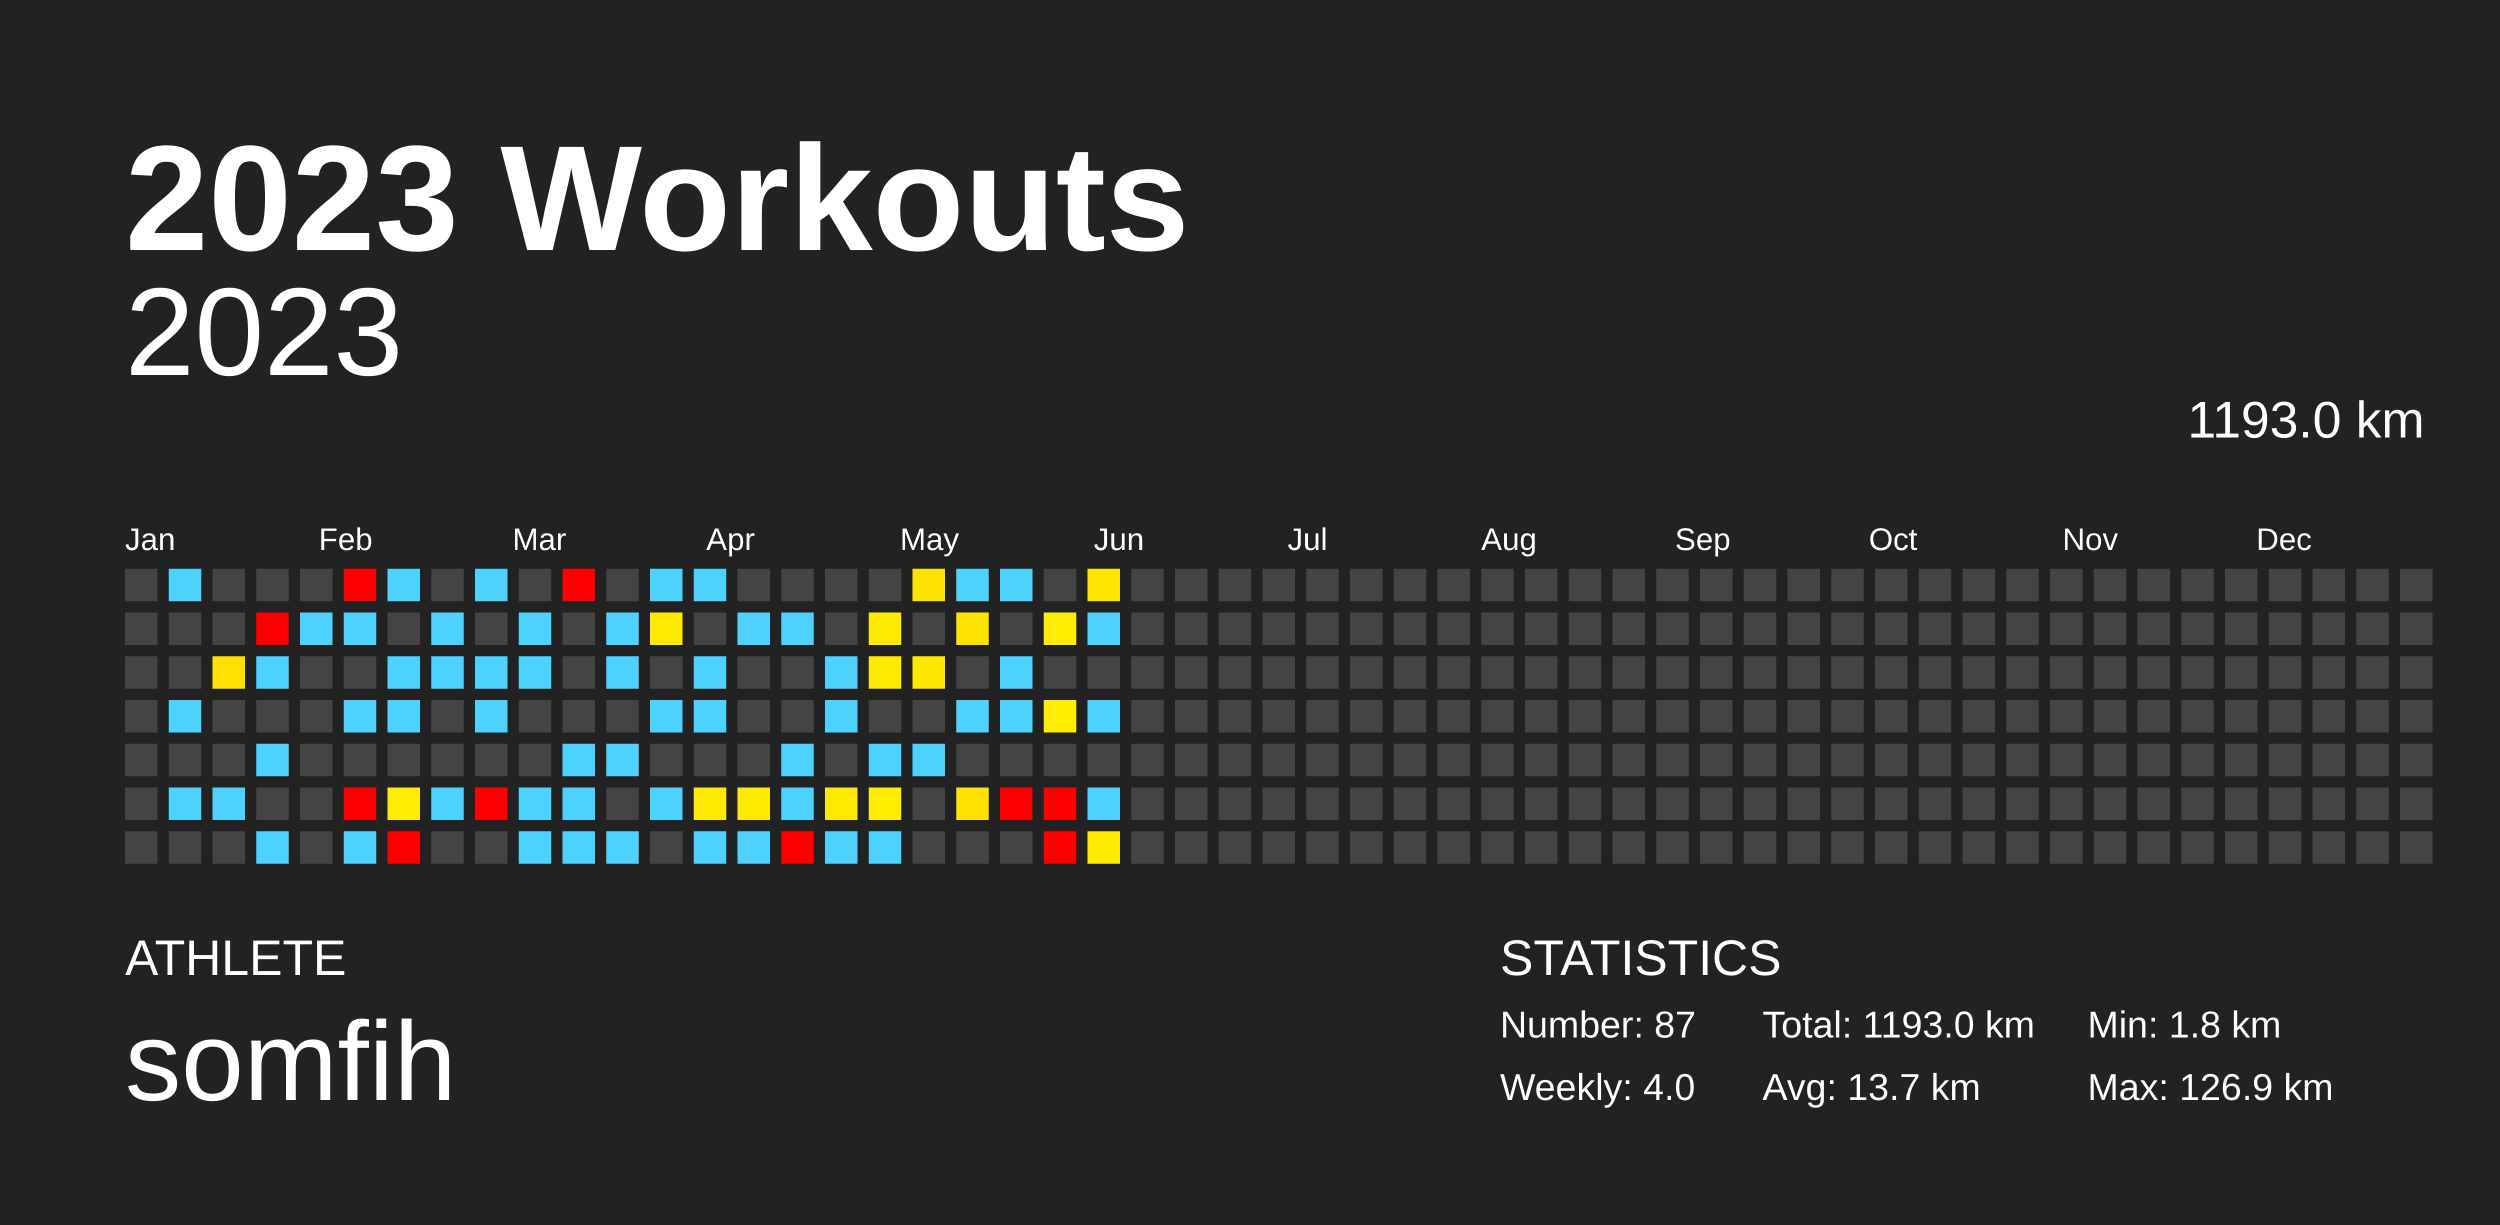
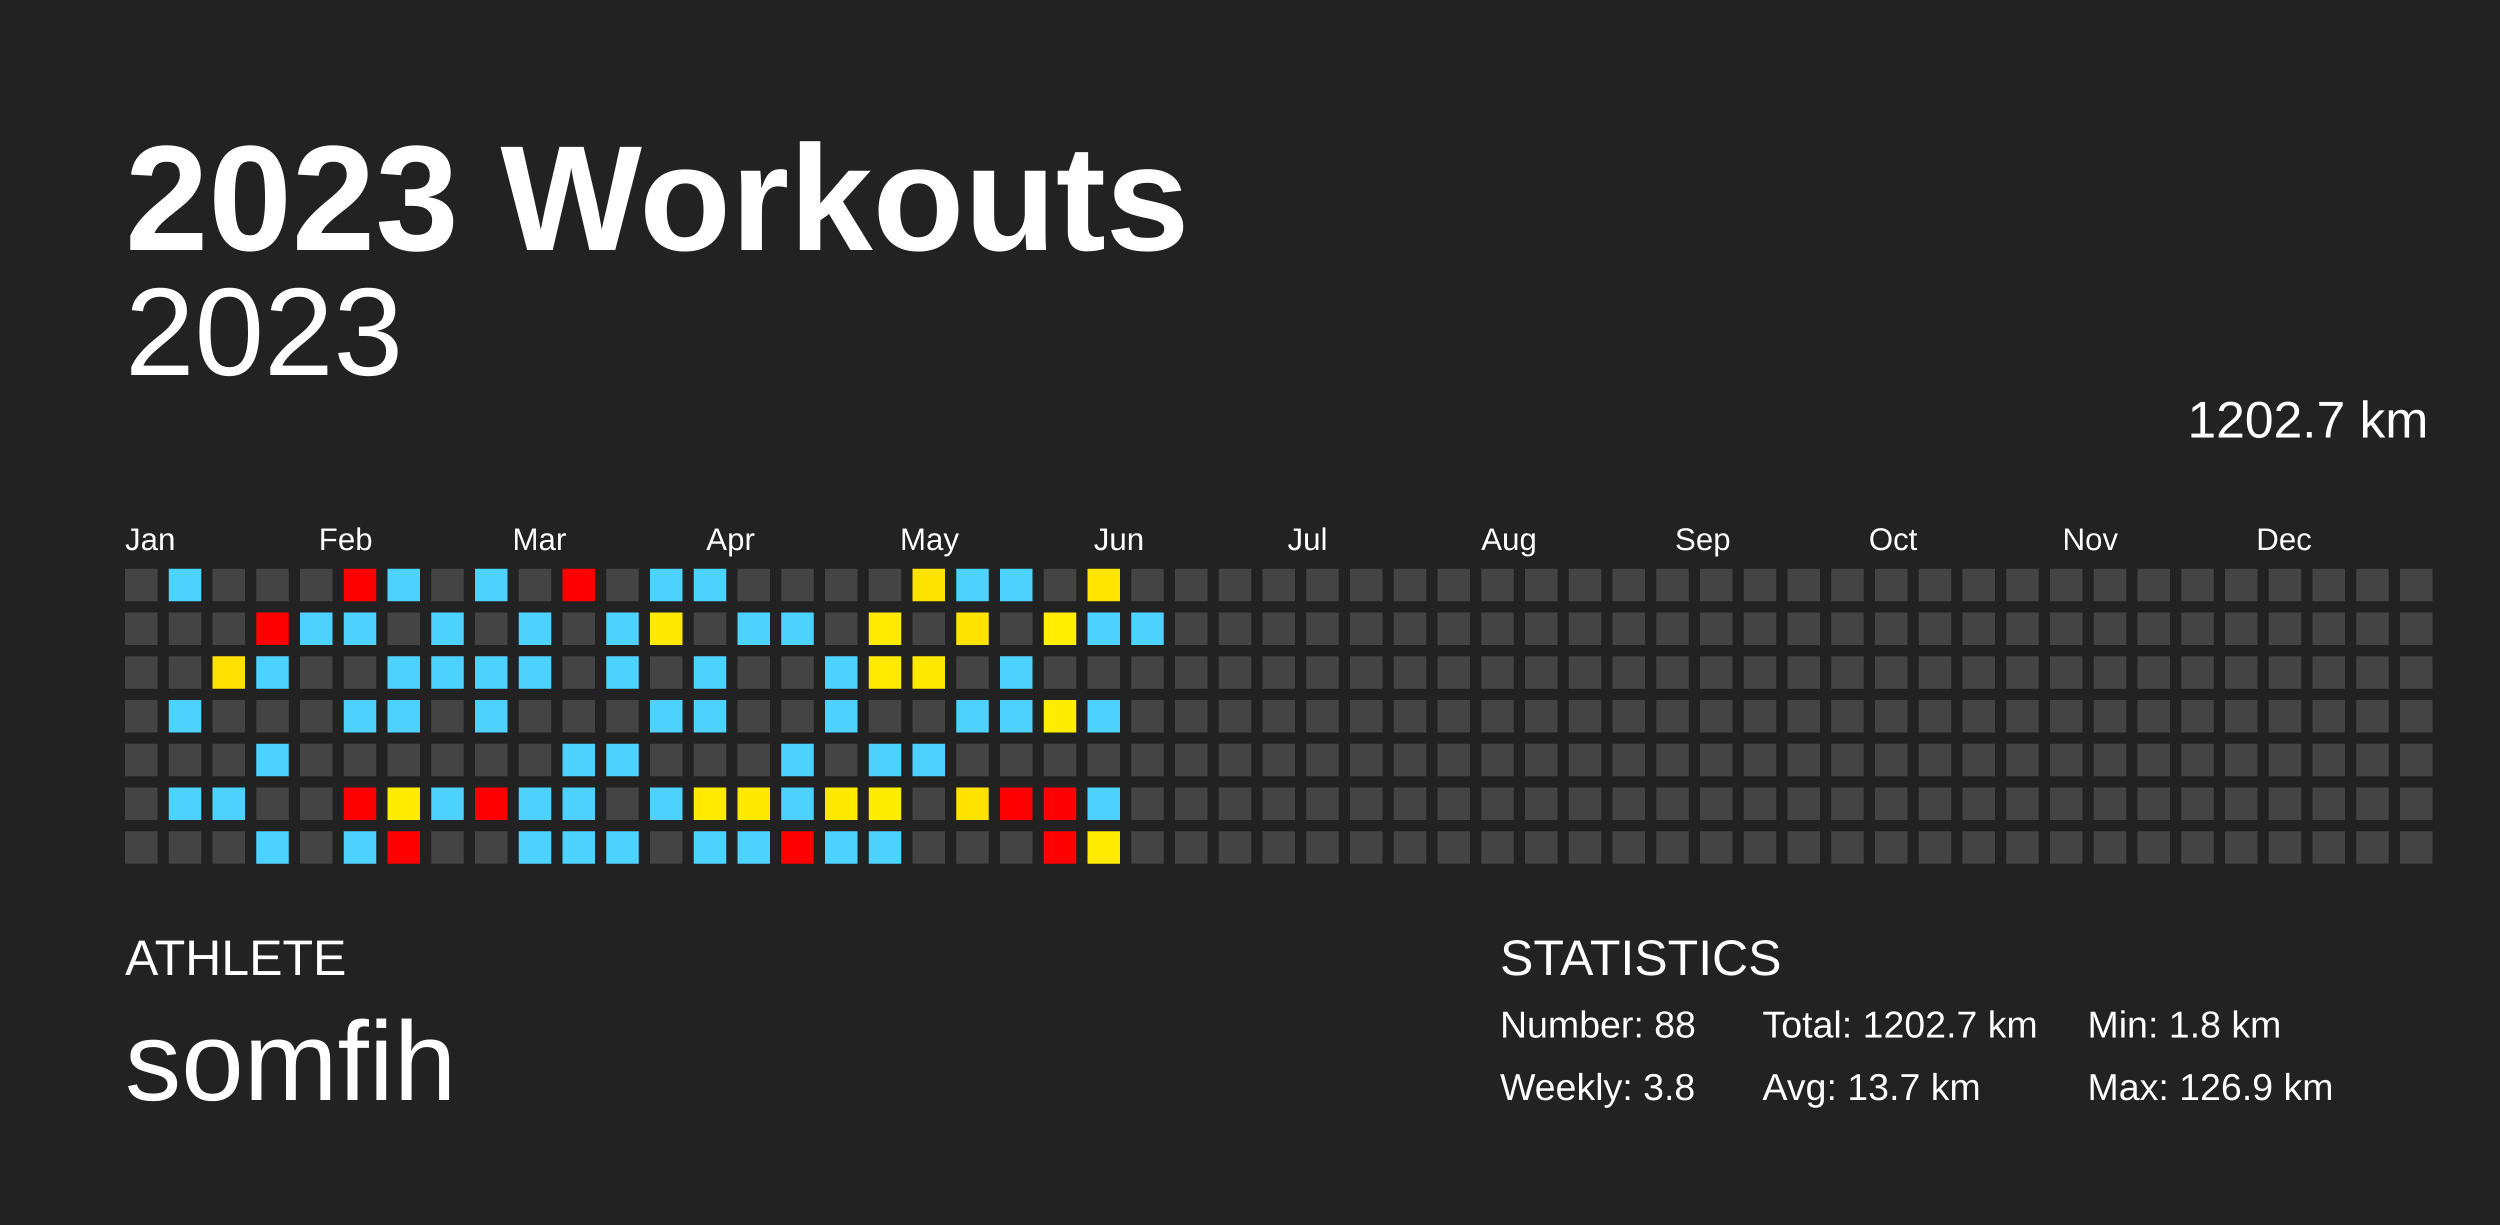
<svg xmlns="http://www.w3.org/2000/svg" baseProfile="full" height="98mm" version="1.1" viewBox="0,0,200,98" width="200mm">
  <defs />
  <rect fill="#222222" height="98" width="200" x="0" y="0" />
  <text fill="#FFFFFF" style="font-size:12px; font-family:Arial; font-weight:bold;" x="10" y="20">2023 Workouts</text>
  <text fill="#FFFFFF" style="font-size:4px; font-family:Arial" x="10" y="78">ATHLETE</text>
  <text fill="#FFFFFF" style="font-size:9px; font-family:Arial" x="10" y="88">somfih</text>
  <text fill="#FFFFFF" style="font-size:4px; font-family:Arial" x="120" y="78">STATISTICS</text>
-   <text fill="#FFFFFF" style="font-size:3px; font-family:Arial" x="120" y="83">Number: 87</text>
-   <text fill="#FFFFFF" style="font-size:3px; font-family:Arial" x="120" y="88">Weekly: 4.0</text>
-   <text fill="#FFFFFF" style="font-size:3px; font-family:Arial" x="141" y="83">Total: 1193.0 km</text>
+   <text fill="#FFFFFF" style="font-size:3px; font-family:Arial" x="120" y="83">Number: 88</text>
+   <text fill="#FFFFFF" style="font-size:3px; font-family:Arial" x="120" y="88">Weekly: 3.8</text>
+   <text fill="#FFFFFF" style="font-size:3px; font-family:Arial" x="141" y="83">Total: 1202.7 km</text>
  <text fill="#FFFFFF" style="font-size:3px; font-family:Arial" x="141" y="88">Avg: 13.7 km</text>
  <text fill="#FFFFFF" style="font-size:3px; font-family:Arial" x="167" y="83">Min: 1.8 km</text>
  <text fill="#FFFFFF" style="font-size:3px; font-family:Arial" x="167" y="88">Max: 126.9 km</text>
  <text alignment-baseline="hanging" fill="#FFFFFF" style="font-size:10.0px; font-family:Arial;" x="10" y="30">2023</text>
-   <text alignment-baseline="hanging" fill="#FFFFFF" style="font-size:4.125px; font-family:Arial;" x="175" y="35">1193.0 km</text>
+   <text alignment-baseline="hanging" fill="#FFFFFF" style="font-size:4.125px; font-family:Arial;" x="175" y="35">1202.7 km</text>
  <text fill="#FFFFFF" style="font-size:2.5px; font-family:Arial" x="10.0" y="44">Jan</text>
  <text fill="#FFFFFF" style="font-size:2.5px; font-family:Arial" x="25.5" y="44">Feb</text>
  <text fill="#FFFFFF" style="font-size:2.5px; font-family:Arial" x="41.0" y="44">Mar</text>
  <text fill="#FFFFFF" style="font-size:2.5px; font-family:Arial" x="56.5" y="44">Apr</text>
  <text fill="#FFFFFF" style="font-size:2.5px; font-family:Arial" x="72.0" y="44">May</text>
  <text fill="#FFFFFF" style="font-size:2.5px; font-family:Arial" x="87.5" y="44">Jun</text>
  <text fill="#FFFFFF" style="font-size:2.5px; font-family:Arial" x="103.0" y="44">Jul</text>
  <text fill="#FFFFFF" style="font-size:2.5px; font-family:Arial" x="118.5" y="44">Aug</text>
  <text fill="#FFFFFF" style="font-size:2.5px; font-family:Arial" x="134.0" y="44">Sep</text>
  <text fill="#FFFFFF" style="font-size:2.5px; font-family:Arial" x="149.5" y="44">Oct</text>
  <text fill="#FFFFFF" style="font-size:2.5px; font-family:Arial" x="165.0" y="44">Nov</text>
  <text fill="#FFFFFF" style="font-size:2.5px; font-family:Arial" x="180.5" y="44">Dec</text>
  <rect fill="#444444" height="2.6" width="2.6" x="10.0" y="45.5" />
  <rect fill="#444444" height="2.6" width="2.6" x="10.0" y="49.0" />
  <rect fill="#444444" height="2.6" width="2.6" x="10.0" y="52.5" />
  <rect fill="#444444" height="2.6" width="2.6" x="10.0" y="56.0" />
  <rect fill="#444444" height="2.6" width="2.6" x="10.0" y="59.5" />
  <rect fill="#444444" height="2.6" width="2.6" x="10.0" y="63.0" />
  <rect fill="#444444" height="2.6" width="2.6" x="10.0" y="66.5" />
  <rect fill="#4dd2ff" height="2.6" width="2.6" x="13.5" y="45.5" />
  <rect fill="#444444" height="2.6" width="2.6" x="13.5" y="49.0" />
  <rect fill="#444444" height="2.6" width="2.6" x="13.5" y="52.5" />
  <rect fill="#4dd2ff" height="2.6" width="2.6" x="13.5" y="56.0" />
  <rect fill="#444444" height="2.6" width="2.6" x="13.5" y="59.5" />
  <rect fill="#4dd2ff" height="2.6" width="2.6" x="13.5" y="63.0" />
  <rect fill="#444444" height="2.6" width="2.6" x="13.5" y="66.5" />
  <rect fill="#444444" height="2.6" width="2.6" x="17.0" y="45.5" />
  <rect fill="#444444" height="2.6" width="2.6" x="17.0" y="49.0" />
  <rect fill="#ffe100" height="2.6" width="2.6" x="17.0" y="52.5" />
  <rect fill="#444444" height="2.6" width="2.6" x="17.0" y="56.0" />
  <rect fill="#444444" height="2.6" width="2.6" x="17.0" y="59.5" />
  <rect fill="#4dd2ff" height="2.6" width="2.6" x="17.0" y="63.0" />
  <rect fill="#444444" height="2.6" width="2.6" x="17.0" y="66.5" />
  <rect fill="#444444" height="2.6" width="2.6" x="20.5" y="45.5" />
  <rect fill="red" height="2.6" width="2.6" x="20.5" y="49.0" />
  <rect fill="#4dd2ff" height="2.6" width="2.6" x="20.5" y="52.5" />
  <rect fill="#444444" height="2.6" width="2.6" x="20.5" y="56.0" />
  <rect fill="#4dd2ff" height="2.6" width="2.6" x="20.5" y="59.5" />
  <rect fill="#444444" height="2.6" width="2.6" x="20.5" y="63.0" />
  <rect fill="#4dd2ff" height="2.6" width="2.6" x="20.5" y="66.5" />
  <rect fill="#444444" height="2.6" width="2.6" x="24.0" y="45.5" />
  <rect fill="#4dd2ff" height="2.6" width="2.6" x="24.0" y="49.0" />
  <rect fill="#444444" height="2.6" width="2.6" x="24.0" y="52.5" />
  <rect fill="#444444" height="2.6" width="2.6" x="24.0" y="56.0" />
  <rect fill="#444444" height="2.6" width="2.6" x="24.0" y="59.5" />
  <rect fill="#444444" height="2.6" width="2.6" x="24.0" y="63.0" />
  <rect fill="#444444" height="2.6" width="2.6" x="24.0" y="66.5" />
  <rect fill="red" height="2.6" width="2.6" x="27.5" y="45.5" />
  <rect fill="#4dd2ff" height="2.6" width="2.6" x="27.5" y="49.0" />
  <rect fill="#444444" height="2.6" width="2.6" x="27.5" y="52.5" />
  <rect fill="#4dd2ff" height="2.6" width="2.6" x="27.5" y="56.0" />
  <rect fill="#444444" height="2.6" width="2.6" x="27.5" y="59.5" />
  <rect fill="red" height="2.6" width="2.6" x="27.5" y="63.0" />
  <rect fill="#4dd2ff" height="2.6" width="2.6" x="27.5" y="66.5" />
  <rect fill="#4dd2ff" height="2.6" width="2.6" x="31.0" y="45.5" />
  <rect fill="#444444" height="2.6" width="2.6" x="31.0" y="49.0" />
  <rect fill="#4dd2ff" height="2.6" width="2.6" x="31.0" y="52.5" />
  <rect fill="#4dd2ff" height="2.6" width="2.6" x="31.0" y="56.0" />
  <rect fill="#444444" height="2.6" width="2.6" x="31.0" y="59.5" />
  <rect fill="#ffec00" height="2.6" width="2.6" x="31.0" y="63.0" />
  <rect fill="red" height="2.6" width="2.6" x="31.0" y="66.5" />
  <rect fill="#444444" height="2.6" width="2.6" x="34.5" y="45.5" />
  <rect fill="#4dd2ff" height="2.6" width="2.6" x="34.5" y="49.0" />
  <rect fill="#4dd2ff" height="2.6" width="2.6" x="34.5" y="52.5" />
  <rect fill="#444444" height="2.6" width="2.6" x="34.5" y="56.0" />
  <rect fill="#444444" height="2.6" width="2.6" x="34.5" y="59.5" />
  <rect fill="#4dd2ff" height="2.6" width="2.6" x="34.5" y="63.0" />
  <rect fill="#444444" height="2.6" width="2.6" x="34.5" y="66.5" />
  <rect fill="#4dd2ff" height="2.6" width="2.6" x="38.0" y="45.5" />
  <rect fill="#444444" height="2.6" width="2.6" x="38.0" y="49.0" />
  <rect fill="#4dd2ff" height="2.6" width="2.6" x="38.0" y="52.5" />
  <rect fill="#4dd2ff" height="2.6" width="2.6" x="38.0" y="56.0" />
  <rect fill="#444444" height="2.6" width="2.6" x="38.0" y="59.5" />
  <rect fill="red" height="2.6" width="2.6" x="38.0" y="63.0" />
  <rect fill="#444444" height="2.6" width="2.6" x="38.0" y="66.5" />
  <rect fill="#444444" height="2.6" width="2.6" x="41.5" y="45.5" />
  <rect fill="#4dd2ff" height="2.6" width="2.6" x="41.5" y="49.0" />
  <rect fill="#4dd2ff" height="2.6" width="2.6" x="41.5" y="52.5" />
  <rect fill="#444444" height="2.6" width="2.6" x="41.5" y="56.0" />
  <rect fill="#444444" height="2.6" width="2.6" x="41.5" y="59.5" />
  <rect fill="#4dd2ff" height="2.6" width="2.6" x="41.5" y="63.0" />
  <rect fill="#4dd2ff" height="2.6" width="2.6" x="41.5" y="66.5" />
  <rect fill="red" height="2.6" width="2.6" x="45.0" y="45.5" />
  <rect fill="#444444" height="2.6" width="2.6" x="45.0" y="49.0" />
  <rect fill="#444444" height="2.6" width="2.6" x="45.0" y="52.5" />
  <rect fill="#444444" height="2.6" width="2.6" x="45.0" y="56.0" />
  <rect fill="#4dd2ff" height="2.6" width="2.6" x="45.0" y="59.5" />
  <rect fill="#4dd2ff" height="2.6" width="2.6" x="45.0" y="63.0" />
  <rect fill="#4dd2ff" height="2.6" width="2.6" x="45.0" y="66.5" />
  <rect fill="#444444" height="2.6" width="2.6" x="48.5" y="45.5" />
  <rect fill="#4dd2ff" height="2.6" width="2.6" x="48.5" y="49.0" />
  <rect fill="#4dd2ff" height="2.6" width="2.6" x="48.5" y="52.5" />
  <rect fill="#444444" height="2.6" width="2.6" x="48.5" y="56.0" />
  <rect fill="#4dd2ff" height="2.6" width="2.6" x="48.5" y="59.5" />
  <rect fill="#444444" height="2.6" width="2.6" x="48.5" y="63.0" />
  <rect fill="#4dd2ff" height="2.6" width="2.6" x="48.5" y="66.5" />
  <rect fill="#4dd2ff" height="2.6" width="2.6" x="52.0" y="45.5" />
  <rect fill="#ffe900" height="2.6" width="2.6" x="52.0" y="49.0" />
  <rect fill="#444444" height="2.6" width="2.6" x="52.0" y="52.5" />
  <rect fill="#4dd2ff" height="2.6" width="2.6" x="52.0" y="56.0" />
  <rect fill="#444444" height="2.6" width="2.6" x="52.0" y="59.5" />
  <rect fill="#4dd2ff" height="2.6" width="2.6" x="52.0" y="63.0" />
  <rect fill="#444444" height="2.6" width="2.6" x="52.0" y="66.5" />
  <rect fill="#4dd2ff" height="2.6" width="2.6" x="55.5" y="45.5" />
  <rect fill="#444444" height="2.6" width="2.6" x="55.5" y="49.0" />
  <rect fill="#4dd2ff" height="2.6" width="2.6" x="55.5" y="52.5" />
  <rect fill="#4dd2ff" height="2.6" width="2.6" x="55.5" y="56.0" />
  <rect fill="#444444" height="2.6" width="2.6" x="55.5" y="59.5" />
  <rect fill="#ffea00" height="2.6" width="2.6" x="55.5" y="63.0" />
  <rect fill="#4dd2ff" height="2.6" width="2.6" x="55.5" y="66.5" />
  <rect fill="#444444" height="2.6" width="2.6" x="59.0" y="45.5" />
  <rect fill="#4dd2ff" height="2.6" width="2.6" x="59.0" y="49.0" />
  <rect fill="#444444" height="2.6" width="2.6" x="59.0" y="52.5" />
  <rect fill="#444444" height="2.6" width="2.6" x="59.0" y="56.0" />
  <rect fill="#444444" height="2.6" width="2.6" x="59.0" y="59.5" />
  <rect fill="#ffe900" height="2.6" width="2.6" x="59.0" y="63.0" />
  <rect fill="#4dd2ff" height="2.6" width="2.6" x="59.0" y="66.5" />
  <rect fill="#444444" height="2.6" width="2.6" x="62.5" y="45.5" />
  <rect fill="#4dd2ff" height="2.6" width="2.6" x="62.5" y="49.0" />
  <rect fill="#444444" height="2.6" width="2.6" x="62.5" y="52.5" />
  <rect fill="#444444" height="2.6" width="2.6" x="62.5" y="56.0" />
  <rect fill="#4dd2ff" height="2.6" width="2.6" x="62.5" y="59.5" />
  <rect fill="#4dd2ff" height="2.6" width="2.6" x="62.5" y="63.0" />
  <rect fill="red" height="2.6" width="2.6" x="62.5" y="66.5" />
  <rect fill="#444444" height="2.6" width="2.6" x="66.0" y="45.5" />
  <rect fill="#444444" height="2.6" width="2.6" x="66.0" y="49.0" />
  <rect fill="#4dd2ff" height="2.6" width="2.6" x="66.0" y="52.5" />
  <rect fill="#4dd2ff" height="2.6" width="2.6" x="66.0" y="56.0" />
  <rect fill="#444444" height="2.6" width="2.6" x="66.0" y="59.5" />
  <rect fill="#ffe900" height="2.6" width="2.6" x="66.0" y="63.0" />
  <rect fill="#4dd2ff" height="2.6" width="2.6" x="66.0" y="66.5" />
  <rect fill="#444444" height="2.6" width="2.6" x="69.5" y="45.5" />
  <rect fill="#ffeb00" height="2.6" width="2.6" x="69.5" y="49.0" />
  <rect fill="#ffeb00" height="2.6" width="2.6" x="69.5" y="52.5" />
  <rect fill="#444444" height="2.6" width="2.6" x="69.5" y="56.0" />
  <rect fill="#4dd2ff" height="2.6" width="2.6" x="69.5" y="59.5" />
  <rect fill="#ffed00" height="2.6" width="2.6" x="69.5" y="63.0" />
  <rect fill="#4dd2ff" height="2.6" width="2.6" x="69.5" y="66.5" />
  <rect fill="#ffe300" height="2.6" width="2.6" x="73.0" y="45.5" />
  <rect fill="#444444" height="2.6" width="2.6" x="73.0" y="49.0" />
  <rect fill="#ffe800" height="2.6" width="2.6" x="73.0" y="52.5" />
  <rect fill="#444444" height="2.6" width="2.6" x="73.0" y="56.0" />
  <rect fill="#4dd2ff" height="2.6" width="2.6" x="73.0" y="59.5" />
  <rect fill="#444444" height="2.6" width="2.6" x="73.0" y="63.0" />
  <rect fill="#444444" height="2.6" width="2.6" x="73.0" y="66.5" />
  <rect fill="#4dd2ff" height="2.6" width="2.6" x="76.5" y="45.5" />
  <rect fill="#ffe300" height="2.6" width="2.6" x="76.5" y="49.0" />
  <rect fill="#444444" height="2.6" width="2.6" x="76.5" y="52.5" />
  <rect fill="#4dd2ff" height="2.6" width="2.6" x="76.5" y="56.0" />
  <rect fill="#444444" height="2.6" width="2.6" x="76.5" y="59.5" />
  <rect fill="#ffe200" height="2.6" width="2.6" x="76.5" y="63.0" />
  <rect fill="#444444" height="2.6" width="2.6" x="76.5" y="66.5" />
  <rect fill="#4dd2ff" height="2.6" width="2.6" x="80.0" y="45.5" />
  <rect fill="#444444" height="2.6" width="2.6" x="80.0" y="49.0" />
  <rect fill="#4dd2ff" height="2.6" width="2.6" x="80.0" y="52.5" />
  <rect fill="#4dd2ff" height="2.6" width="2.6" x="80.0" y="56.0" />
  <rect fill="#444444" height="2.6" width="2.6" x="80.0" y="59.5" />
  <rect fill="red" height="2.6" width="2.6" x="80.0" y="63.0" />
  <rect fill="#444444" height="2.6" width="2.6" x="80.0" y="66.5" />
  <rect fill="#444444" height="2.6" width="2.6" x="83.5" y="45.5" />
  <rect fill="#ffee00" height="2.6" width="2.6" x="83.5" y="49.0" />
  <rect fill="#444444" height="2.6" width="2.6" x="83.5" y="52.5" />
  <rect fill="#ffed00" height="2.6" width="2.6" x="83.5" y="56.0" />
  <rect fill="#444444" height="2.6" width="2.6" x="83.5" y="59.5" />
  <rect fill="red" height="2.6" width="2.6" x="83.5" y="63.0" />
  <rect fill="red" height="2.6" width="2.6" x="83.5" y="66.5" />
  <rect fill="#ffe400" height="2.6" width="2.6" x="87.0" y="45.5" />
  <rect fill="#4dd2ff" height="2.6" width="2.6" x="87.0" y="49.0" />
  <rect fill="#444444" height="2.6" width="2.6" x="87.0" y="52.5" />
  <rect fill="#4dd2ff" height="2.6" width="2.6" x="87.0" y="56.0" />
  <rect fill="#444444" height="2.6" width="2.6" x="87.0" y="59.5" />
  <rect fill="#4dd2ff" height="2.6" width="2.6" x="87.0" y="63.0" />
  <rect fill="#ffeb00" height="2.6" width="2.6" x="87.0" y="66.5" />
  <rect fill="#444444" height="2.6" width="2.6" x="90.5" y="45.5" />
-   <rect fill="#444444" height="2.6" width="2.6" x="90.5" y="49.0" />
+   <rect fill="#4dd2ff" height="2.6" width="2.6" x="90.5" y="49.0" />
  <rect fill="#444444" height="2.6" width="2.6" x="90.5" y="52.5" />
  <rect fill="#444444" height="2.6" width="2.6" x="90.5" y="56.0" />
  <rect fill="#444444" height="2.6" width="2.6" x="90.5" y="59.5" />
  <rect fill="#444444" height="2.6" width="2.6" x="90.5" y="63.0" />
  <rect fill="#444444" height="2.6" width="2.6" x="90.5" y="66.5" />
  <rect fill="#444444" height="2.6" width="2.6" x="94.0" y="45.5" />
  <rect fill="#444444" height="2.6" width="2.6" x="94.0" y="49.0" />
  <rect fill="#444444" height="2.6" width="2.6" x="94.0" y="52.5" />
  <rect fill="#444444" height="2.6" width="2.6" x="94.0" y="56.0" />
  <rect fill="#444444" height="2.6" width="2.6" x="94.0" y="59.5" />
  <rect fill="#444444" height="2.6" width="2.6" x="94.0" y="63.0" />
  <rect fill="#444444" height="2.6" width="2.6" x="94.0" y="66.5" />
  <rect fill="#444444" height="2.6" width="2.6" x="97.5" y="45.5" />
  <rect fill="#444444" height="2.6" width="2.6" x="97.5" y="49.0" />
  <rect fill="#444444" height="2.6" width="2.6" x="97.5" y="52.5" />
  <rect fill="#444444" height="2.6" width="2.6" x="97.5" y="56.0" />
  <rect fill="#444444" height="2.6" width="2.6" x="97.5" y="59.5" />
  <rect fill="#444444" height="2.6" width="2.6" x="97.5" y="63.0" />
  <rect fill="#444444" height="2.6" width="2.6" x="97.5" y="66.5" />
  <rect fill="#444444" height="2.6" width="2.6" x="101.0" y="45.5" />
  <rect fill="#444444" height="2.6" width="2.6" x="101.0" y="49.0" />
  <rect fill="#444444" height="2.6" width="2.6" x="101.0" y="52.5" />
  <rect fill="#444444" height="2.6" width="2.6" x="101.0" y="56.0" />
  <rect fill="#444444" height="2.6" width="2.6" x="101.0" y="59.5" />
  <rect fill="#444444" height="2.6" width="2.6" x="101.0" y="63.0" />
  <rect fill="#444444" height="2.6" width="2.6" x="101.0" y="66.5" />
  <rect fill="#444444" height="2.6" width="2.6" x="104.5" y="45.5" />
  <rect fill="#444444" height="2.6" width="2.6" x="104.5" y="49.0" />
  <rect fill="#444444" height="2.6" width="2.6" x="104.5" y="52.5" />
  <rect fill="#444444" height="2.6" width="2.6" x="104.5" y="56.0" />
  <rect fill="#444444" height="2.6" width="2.6" x="104.5" y="59.5" />
  <rect fill="#444444" height="2.6" width="2.6" x="104.5" y="63.0" />
  <rect fill="#444444" height="2.6" width="2.6" x="104.5" y="66.5" />
  <rect fill="#444444" height="2.6" width="2.6" x="108.0" y="45.5" />
  <rect fill="#444444" height="2.6" width="2.6" x="108.0" y="49.0" />
  <rect fill="#444444" height="2.6" width="2.6" x="108.0" y="52.5" />
  <rect fill="#444444" height="2.6" width="2.6" x="108.0" y="56.0" />
  <rect fill="#444444" height="2.6" width="2.6" x="108.0" y="59.5" />
  <rect fill="#444444" height="2.6" width="2.6" x="108.0" y="63.0" />
  <rect fill="#444444" height="2.6" width="2.6" x="108.0" y="66.5" />
  <rect fill="#444444" height="2.6" width="2.6" x="111.5" y="45.5" />
  <rect fill="#444444" height="2.6" width="2.6" x="111.5" y="49.0" />
  <rect fill="#444444" height="2.6" width="2.6" x="111.5" y="52.5" />
  <rect fill="#444444" height="2.6" width="2.6" x="111.5" y="56.0" />
  <rect fill="#444444" height="2.6" width="2.6" x="111.5" y="59.5" />
  <rect fill="#444444" height="2.6" width="2.6" x="111.5" y="63.0" />
  <rect fill="#444444" height="2.6" width="2.6" x="111.5" y="66.5" />
  <rect fill="#444444" height="2.6" width="2.6" x="115.0" y="45.5" />
  <rect fill="#444444" height="2.6" width="2.6" x="115.0" y="49.0" />
  <rect fill="#444444" height="2.6" width="2.6" x="115.0" y="52.5" />
  <rect fill="#444444" height="2.6" width="2.6" x="115.0" y="56.0" />
  <rect fill="#444444" height="2.6" width="2.6" x="115.0" y="59.5" />
  <rect fill="#444444" height="2.6" width="2.6" x="115.0" y="63.0" />
  <rect fill="#444444" height="2.6" width="2.6" x="115.0" y="66.5" />
  <rect fill="#444444" height="2.6" width="2.6" x="118.5" y="45.5" />
  <rect fill="#444444" height="2.6" width="2.6" x="118.5" y="49.0" />
  <rect fill="#444444" height="2.6" width="2.6" x="118.5" y="52.5" />
  <rect fill="#444444" height="2.6" width="2.6" x="118.5" y="56.0" />
  <rect fill="#444444" height="2.6" width="2.6" x="118.5" y="59.5" />
  <rect fill="#444444" height="2.6" width="2.6" x="118.5" y="63.0" />
  <rect fill="#444444" height="2.6" width="2.6" x="118.5" y="66.5" />
  <rect fill="#444444" height="2.6" width="2.6" x="122.0" y="45.5" />
  <rect fill="#444444" height="2.6" width="2.6" x="122.0" y="49.0" />
  <rect fill="#444444" height="2.6" width="2.6" x="122.0" y="52.5" />
  <rect fill="#444444" height="2.6" width="2.6" x="122.0" y="56.0" />
  <rect fill="#444444" height="2.6" width="2.6" x="122.0" y="59.5" />
  <rect fill="#444444" height="2.6" width="2.6" x="122.0" y="63.0" />
  <rect fill="#444444" height="2.6" width="2.6" x="122.0" y="66.5" />
  <rect fill="#444444" height="2.6" width="2.6" x="125.5" y="45.5" />
  <rect fill="#444444" height="2.6" width="2.6" x="125.5" y="49.0" />
  <rect fill="#444444" height="2.6" width="2.6" x="125.5" y="52.5" />
  <rect fill="#444444" height="2.6" width="2.6" x="125.5" y="56.0" />
  <rect fill="#444444" height="2.6" width="2.6" x="125.5" y="59.5" />
  <rect fill="#444444" height="2.6" width="2.6" x="125.5" y="63.0" />
  <rect fill="#444444" height="2.6" width="2.6" x="125.5" y="66.5" />
  <rect fill="#444444" height="2.6" width="2.6" x="129.0" y="45.5" />
  <rect fill="#444444" height="2.6" width="2.6" x="129.0" y="49.0" />
  <rect fill="#444444" height="2.6" width="2.6" x="129.0" y="52.5" />
  <rect fill="#444444" height="2.6" width="2.6" x="129.0" y="56.0" />
  <rect fill="#444444" height="2.6" width="2.6" x="129.0" y="59.5" />
  <rect fill="#444444" height="2.6" width="2.6" x="129.0" y="63.0" />
  <rect fill="#444444" height="2.6" width="2.6" x="129.0" y="66.5" />
  <rect fill="#444444" height="2.6" width="2.6" x="132.5" y="45.5" />
  <rect fill="#444444" height="2.6" width="2.6" x="132.5" y="49.0" />
  <rect fill="#444444" height="2.6" width="2.6" x="132.5" y="52.5" />
  <rect fill="#444444" height="2.6" width="2.6" x="132.5" y="56.0" />
  <rect fill="#444444" height="2.6" width="2.6" x="132.5" y="59.5" />
  <rect fill="#444444" height="2.6" width="2.6" x="132.5" y="63.0" />
  <rect fill="#444444" height="2.6" width="2.6" x="132.5" y="66.5" />
  <rect fill="#444444" height="2.6" width="2.6" x="136.0" y="45.5" />
  <rect fill="#444444" height="2.6" width="2.6" x="136.0" y="49.0" />
  <rect fill="#444444" height="2.6" width="2.6" x="136.0" y="52.5" />
  <rect fill="#444444" height="2.6" width="2.6" x="136.0" y="56.0" />
  <rect fill="#444444" height="2.6" width="2.6" x="136.0" y="59.5" />
  <rect fill="#444444" height="2.6" width="2.6" x="136.0" y="63.0" />
  <rect fill="#444444" height="2.6" width="2.6" x="136.0" y="66.5" />
  <rect fill="#444444" height="2.6" width="2.6" x="139.5" y="45.5" />
  <rect fill="#444444" height="2.6" width="2.6" x="139.5" y="49.0" />
  <rect fill="#444444" height="2.6" width="2.6" x="139.5" y="52.5" />
  <rect fill="#444444" height="2.6" width="2.6" x="139.5" y="56.0" />
  <rect fill="#444444" height="2.6" width="2.6" x="139.5" y="59.5" />
  <rect fill="#444444" height="2.6" width="2.6" x="139.5" y="63.0" />
  <rect fill="#444444" height="2.6" width="2.6" x="139.5" y="66.5" />
  <rect fill="#444444" height="2.6" width="2.6" x="143.0" y="45.5" />
  <rect fill="#444444" height="2.6" width="2.6" x="143.0" y="49.0" />
  <rect fill="#444444" height="2.6" width="2.6" x="143.0" y="52.5" />
  <rect fill="#444444" height="2.6" width="2.6" x="143.0" y="56.0" />
  <rect fill="#444444" height="2.6" width="2.6" x="143.0" y="59.5" />
  <rect fill="#444444" height="2.6" width="2.6" x="143.0" y="63.0" />
  <rect fill="#444444" height="2.6" width="2.6" x="143.0" y="66.5" />
  <rect fill="#444444" height="2.6" width="2.6" x="146.5" y="45.5" />
  <rect fill="#444444" height="2.6" width="2.6" x="146.5" y="49.0" />
  <rect fill="#444444" height="2.6" width="2.6" x="146.5" y="52.5" />
  <rect fill="#444444" height="2.6" width="2.6" x="146.5" y="56.0" />
  <rect fill="#444444" height="2.6" width="2.6" x="146.5" y="59.5" />
  <rect fill="#444444" height="2.6" width="2.6" x="146.5" y="63.0" />
  <rect fill="#444444" height="2.6" width="2.6" x="146.5" y="66.5" />
  <rect fill="#444444" height="2.6" width="2.6" x="150.0" y="45.5" />
  <rect fill="#444444" height="2.6" width="2.6" x="150.0" y="49.0" />
  <rect fill="#444444" height="2.6" width="2.6" x="150.0" y="52.5" />
  <rect fill="#444444" height="2.6" width="2.6" x="150.0" y="56.0" />
  <rect fill="#444444" height="2.6" width="2.6" x="150.0" y="59.5" />
  <rect fill="#444444" height="2.6" width="2.6" x="150.0" y="63.0" />
  <rect fill="#444444" height="2.6" width="2.6" x="150.0" y="66.5" />
  <rect fill="#444444" height="2.6" width="2.6" x="153.5" y="45.5" />
  <rect fill="#444444" height="2.6" width="2.6" x="153.5" y="49.0" />
  <rect fill="#444444" height="2.6" width="2.6" x="153.5" y="52.5" />
  <rect fill="#444444" height="2.6" width="2.6" x="153.5" y="56.0" />
  <rect fill="#444444" height="2.6" width="2.6" x="153.5" y="59.5" />
  <rect fill="#444444" height="2.6" width="2.6" x="153.5" y="63.0" />
  <rect fill="#444444" height="2.6" width="2.6" x="153.5" y="66.5" />
  <rect fill="#444444" height="2.6" width="2.6" x="157.0" y="45.5" />
  <rect fill="#444444" height="2.6" width="2.6" x="157.0" y="49.0" />
  <rect fill="#444444" height="2.6" width="2.6" x="157.0" y="52.5" />
  <rect fill="#444444" height="2.6" width="2.6" x="157.0" y="56.0" />
  <rect fill="#444444" height="2.6" width="2.6" x="157.0" y="59.5" />
  <rect fill="#444444" height="2.6" width="2.6" x="157.0" y="63.0" />
  <rect fill="#444444" height="2.6" width="2.6" x="157.0" y="66.5" />
  <rect fill="#444444" height="2.6" width="2.6" x="160.5" y="45.5" />
  <rect fill="#444444" height="2.6" width="2.6" x="160.5" y="49.0" />
  <rect fill="#444444" height="2.6" width="2.6" x="160.5" y="52.5" />
  <rect fill="#444444" height="2.6" width="2.6" x="160.5" y="56.0" />
  <rect fill="#444444" height="2.6" width="2.6" x="160.5" y="59.5" />
  <rect fill="#444444" height="2.6" width="2.6" x="160.5" y="63.0" />
  <rect fill="#444444" height="2.6" width="2.6" x="160.5" y="66.5" />
  <rect fill="#444444" height="2.6" width="2.6" x="164.0" y="45.5" />
  <rect fill="#444444" height="2.6" width="2.6" x="164.0" y="49.0" />
  <rect fill="#444444" height="2.6" width="2.6" x="164.0" y="52.5" />
  <rect fill="#444444" height="2.6" width="2.6" x="164.0" y="56.0" />
  <rect fill="#444444" height="2.6" width="2.6" x="164.0" y="59.5" />
  <rect fill="#444444" height="2.6" width="2.6" x="164.0" y="63.0" />
  <rect fill="#444444" height="2.6" width="2.6" x="164.0" y="66.5" />
  <rect fill="#444444" height="2.6" width="2.6" x="167.5" y="45.5" />
  <rect fill="#444444" height="2.6" width="2.6" x="167.5" y="49.0" />
  <rect fill="#444444" height="2.6" width="2.6" x="167.5" y="52.5" />
  <rect fill="#444444" height="2.6" width="2.6" x="167.5" y="56.0" />
  <rect fill="#444444" height="2.6" width="2.6" x="167.5" y="59.5" />
  <rect fill="#444444" height="2.6" width="2.6" x="167.5" y="63.0" />
  <rect fill="#444444" height="2.6" width="2.6" x="167.5" y="66.5" />
  <rect fill="#444444" height="2.6" width="2.6" x="171.0" y="45.5" />
  <rect fill="#444444" height="2.6" width="2.6" x="171.0" y="49.0" />
  <rect fill="#444444" height="2.6" width="2.6" x="171.0" y="52.5" />
  <rect fill="#444444" height="2.6" width="2.6" x="171.0" y="56.0" />
  <rect fill="#444444" height="2.6" width="2.6" x="171.0" y="59.5" />
  <rect fill="#444444" height="2.6" width="2.6" x="171.0" y="63.0" />
  <rect fill="#444444" height="2.6" width="2.6" x="171.0" y="66.5" />
  <rect fill="#444444" height="2.6" width="2.6" x="174.5" y="45.5" />
  <rect fill="#444444" height="2.6" width="2.6" x="174.5" y="49.0" />
  <rect fill="#444444" height="2.6" width="2.6" x="174.5" y="52.5" />
  <rect fill="#444444" height="2.6" width="2.6" x="174.5" y="56.0" />
  <rect fill="#444444" height="2.6" width="2.6" x="174.5" y="59.5" />
  <rect fill="#444444" height="2.6" width="2.6" x="174.5" y="63.0" />
  <rect fill="#444444" height="2.6" width="2.6" x="174.5" y="66.5" />
  <rect fill="#444444" height="2.6" width="2.6" x="178.0" y="45.5" />
  <rect fill="#444444" height="2.6" width="2.6" x="178.0" y="49.0" />
  <rect fill="#444444" height="2.6" width="2.6" x="178.0" y="52.5" />
  <rect fill="#444444" height="2.6" width="2.6" x="178.0" y="56.0" />
  <rect fill="#444444" height="2.6" width="2.6" x="178.0" y="59.5" />
  <rect fill="#444444" height="2.6" width="2.6" x="178.0" y="63.0" />
  <rect fill="#444444" height="2.6" width="2.6" x="178.0" y="66.5" />
  <rect fill="#444444" height="2.6" width="2.6" x="181.5" y="45.5" />
  <rect fill="#444444" height="2.6" width="2.6" x="181.5" y="49.0" />
  <rect fill="#444444" height="2.6" width="2.6" x="181.5" y="52.5" />
  <rect fill="#444444" height="2.6" width="2.6" x="181.5" y="56.0" />
  <rect fill="#444444" height="2.6" width="2.6" x="181.5" y="59.5" />
  <rect fill="#444444" height="2.6" width="2.6" x="181.5" y="63.0" />
  <rect fill="#444444" height="2.6" width="2.6" x="181.5" y="66.5" />
  <rect fill="#444444" height="2.6" width="2.6" x="185.0" y="45.5" />
  <rect fill="#444444" height="2.6" width="2.6" x="185.0" y="49.0" />
  <rect fill="#444444" height="2.6" width="2.6" x="185.0" y="52.5" />
  <rect fill="#444444" height="2.6" width="2.6" x="185.0" y="56.0" />
  <rect fill="#444444" height="2.6" width="2.6" x="185.0" y="59.5" />
  <rect fill="#444444" height="2.6" width="2.6" x="185.0" y="63.0" />
  <rect fill="#444444" height="2.6" width="2.6" x="185.0" y="66.5" />
  <rect fill="#444444" height="2.6" width="2.6" x="188.5" y="45.5" />
  <rect fill="#444444" height="2.6" width="2.6" x="188.5" y="49.0" />
  <rect fill="#444444" height="2.6" width="2.6" x="188.5" y="52.5" />
  <rect fill="#444444" height="2.6" width="2.6" x="188.5" y="56.0" />
  <rect fill="#444444" height="2.6" width="2.6" x="188.5" y="59.5" />
  <rect fill="#444444" height="2.6" width="2.6" x="188.5" y="63.0" />
  <rect fill="#444444" height="2.6" width="2.6" x="188.5" y="66.5" />
  <rect fill="#444444" height="2.6" width="2.6" x="192.0" y="45.5" />
  <rect fill="#444444" height="2.6" width="2.6" x="192.0" y="49.0" />
  <rect fill="#444444" height="2.6" width="2.6" x="192.0" y="52.5" />
  <rect fill="#444444" height="2.6" width="2.6" x="192.0" y="56.0" />
  <rect fill="#444444" height="2.6" width="2.6" x="192.0" y="59.5" />
  <rect fill="#444444" height="2.6" width="2.6" x="192.0" y="63.0" />
  <rect fill="#444444" height="2.6" width="2.6" x="192.0" y="66.5" />
</svg>
